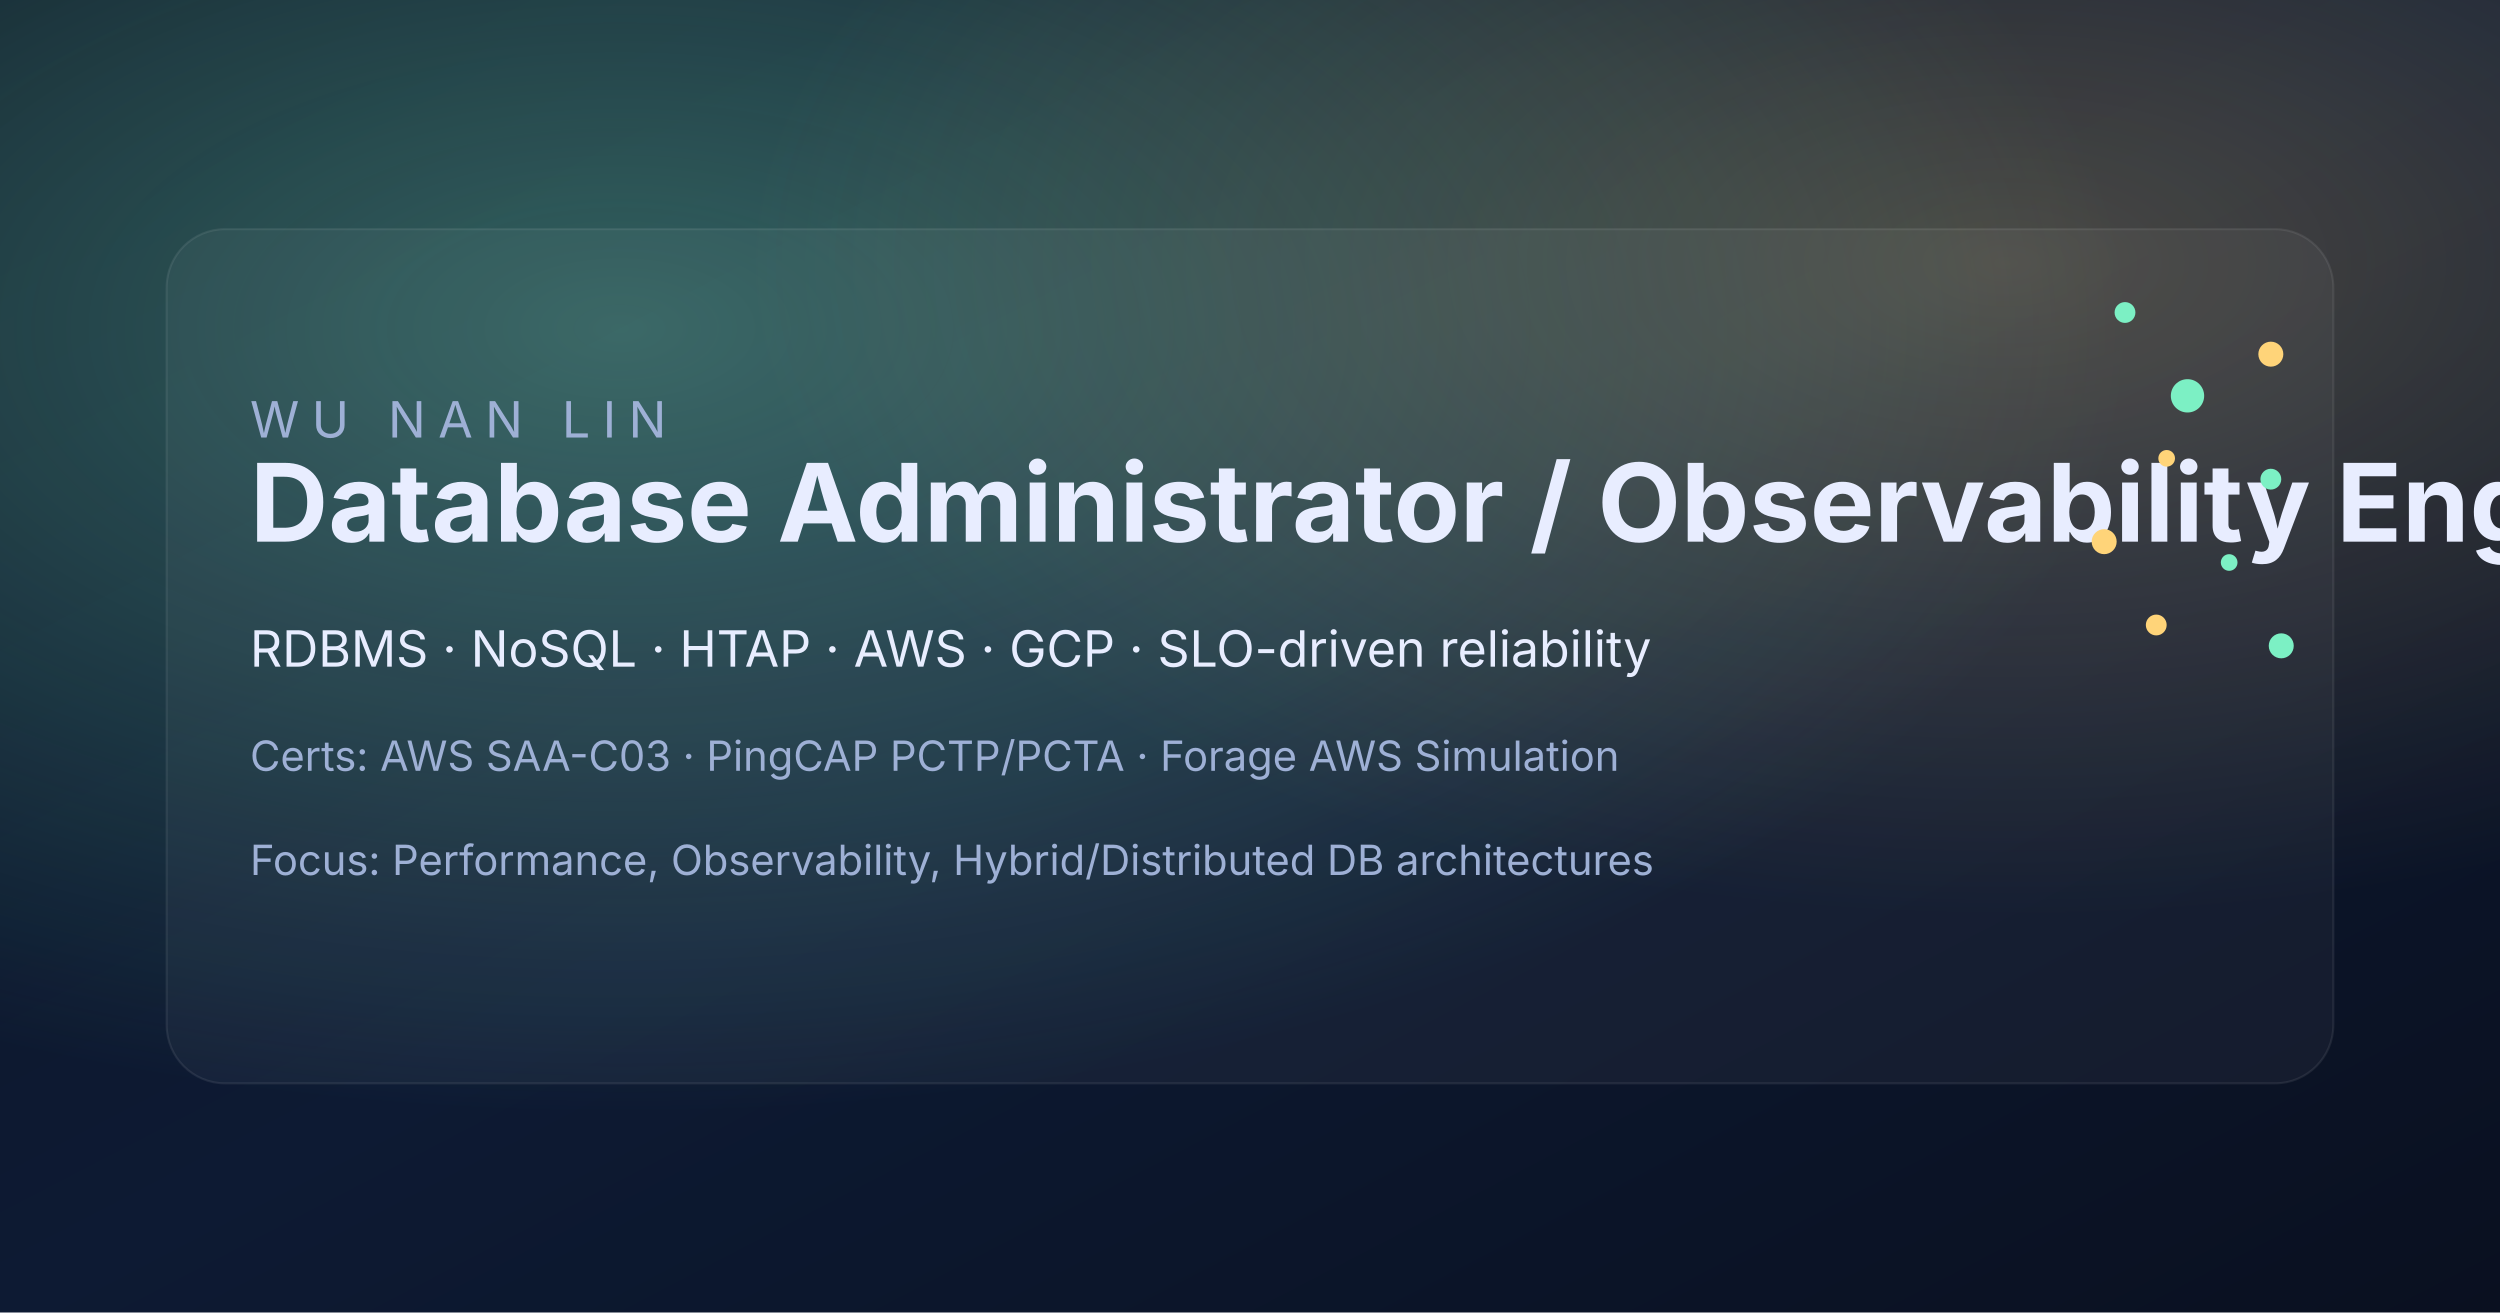
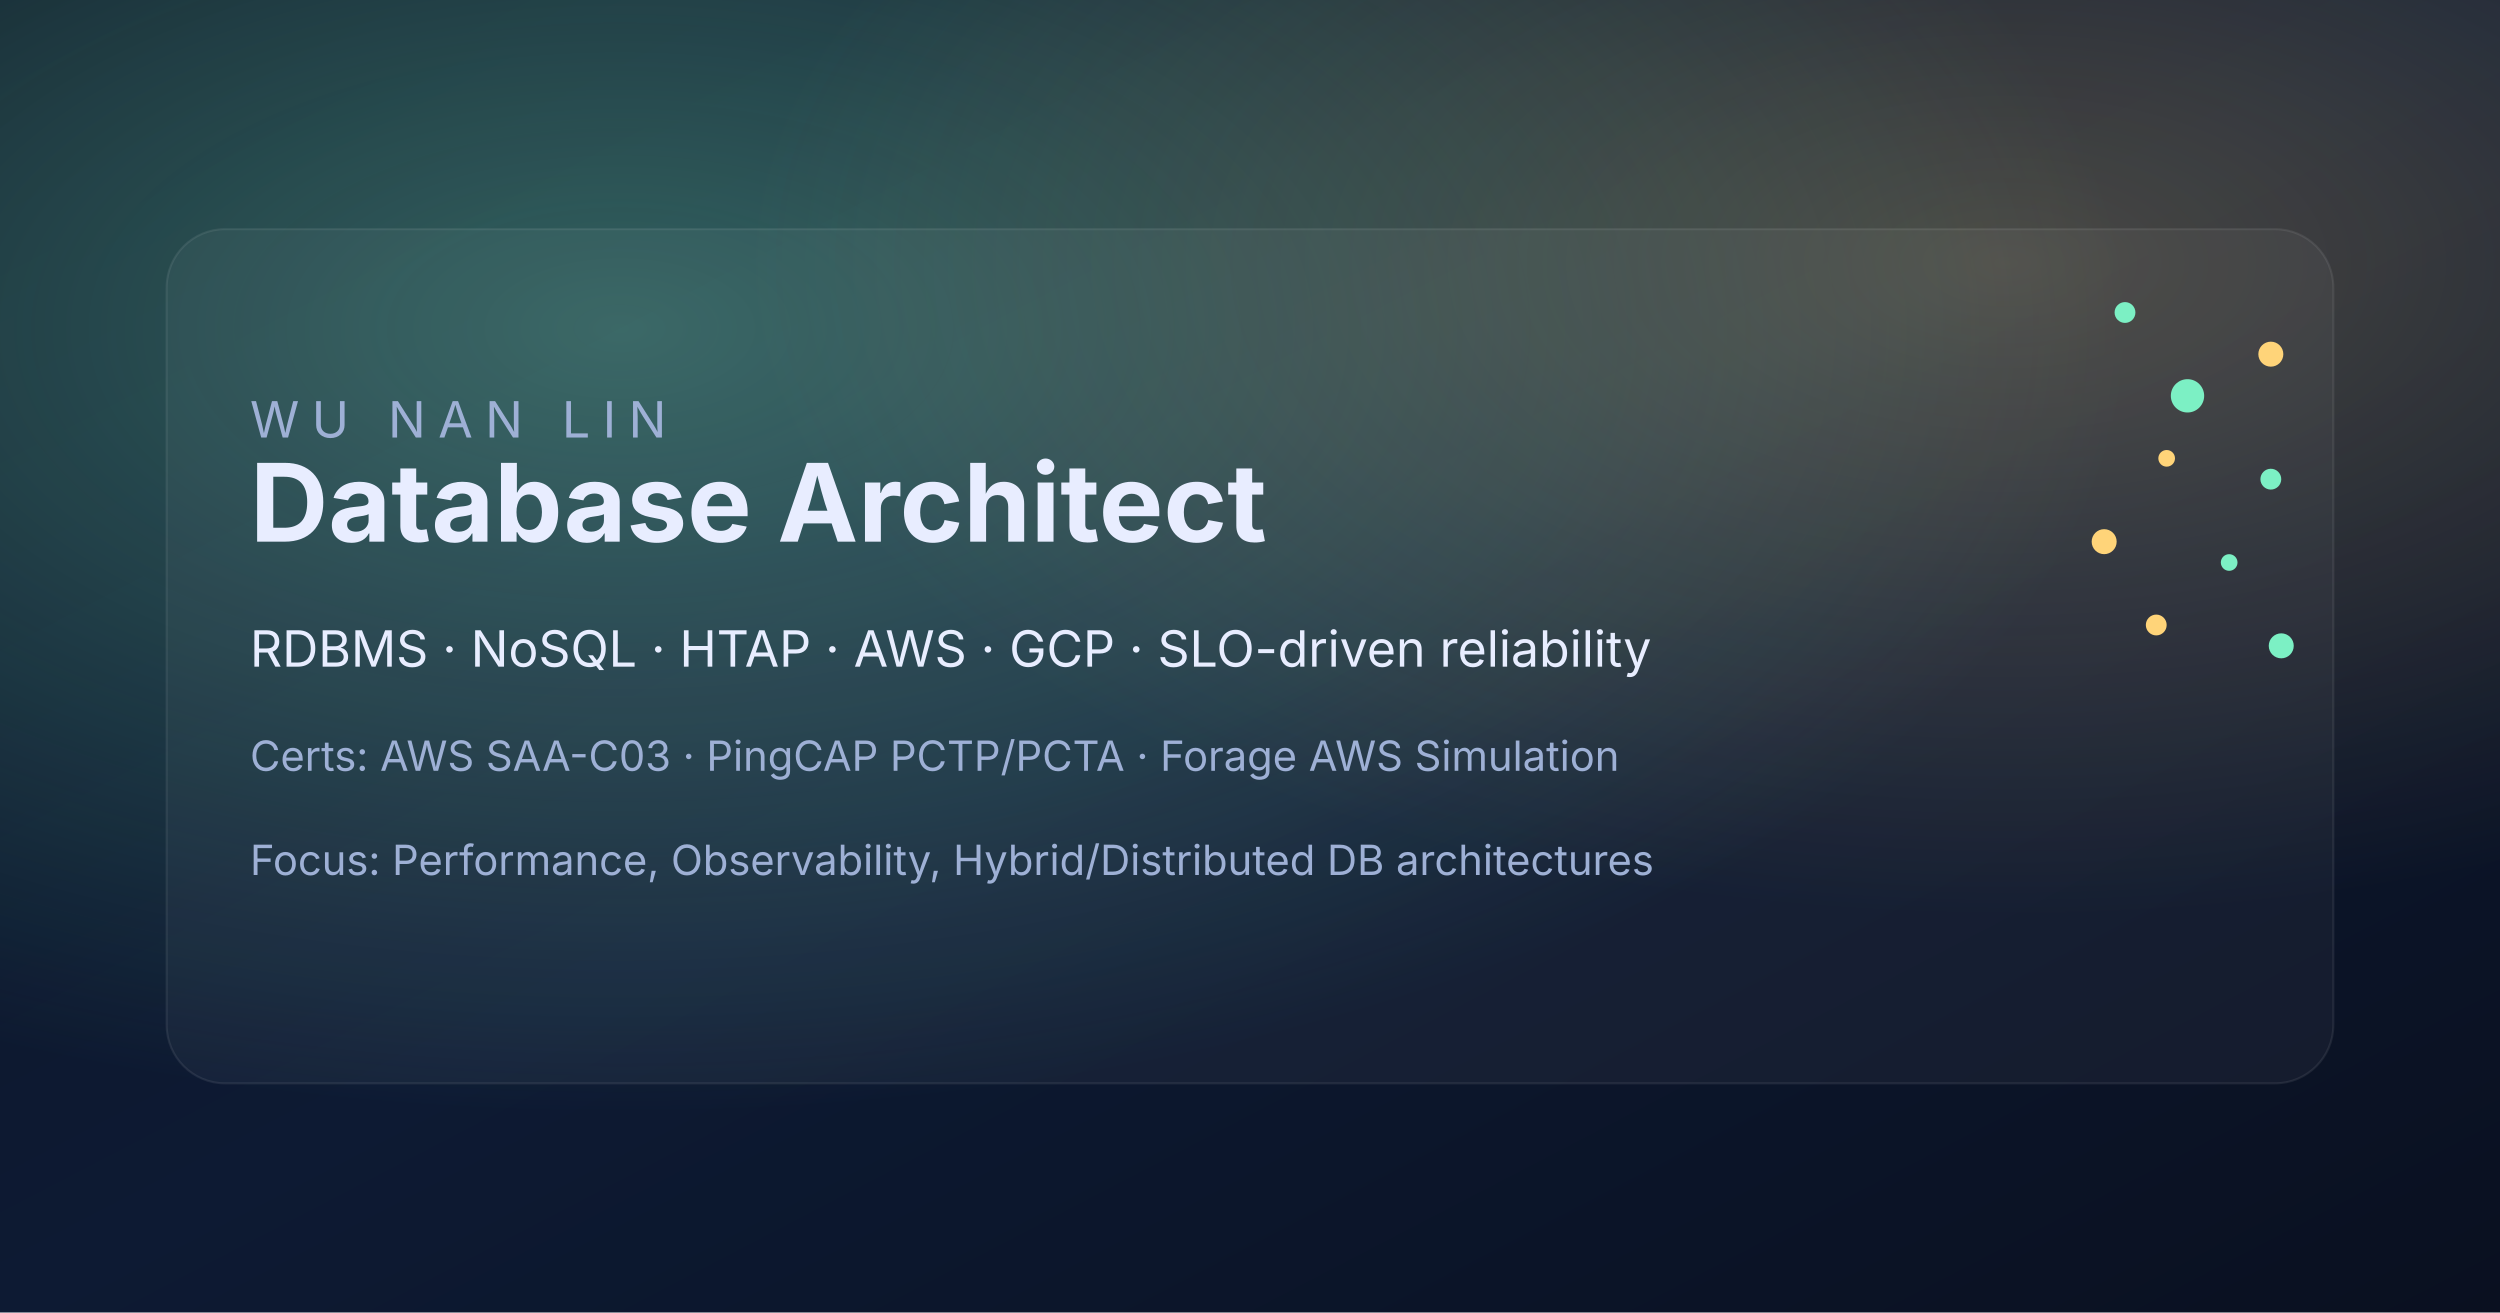
<svg xmlns="http://www.w3.org/2000/svg" width="1200" height="630" viewBox="0 0 1200 630" role="img" aria-label="Wu Nan Lin — Database Administrator and Observability Engineer">
  <defs>
    <linearGradient id="bg" x1="0%" y1="0%" x2="100%" y2="100%">
      <stop offset="0%" stop-color="#0b1324" />
      <stop offset="50%" stop-color="#0d1a33" />
      <stop offset="100%" stop-color="#0a1020" />
    </linearGradient>
    <radialGradient id="glow1" cx="25%" cy="25%" r="60%">
      <stop offset="0%" stop-color="rgba(124,240,196,0.35)" />
      <stop offset="100%" stop-color="rgba(124,240,196,0)" />
    </radialGradient>
    <radialGradient id="glow2" cx="80%" cy="20%" r="50%">
      <stop offset="0%" stop-color="rgba(255,212,121,0.25)" />
      <stop offset="100%" stop-color="rgba(255,212,121,0)" />
    </radialGradient>
  </defs>
  <rect width="1200" height="630" fill="url(#bg)" />
  <rect width="1200" height="630" fill="url(#glow1)" />
  <rect width="1200" height="630" fill="url(#glow2)" />
  <rect x="80" y="110" width="1040" height="410" rx="28" fill="rgba(255,255,255,0.04)" stroke="rgba(255,255,255,0.08)" />
  <text x="120" y="210" font-family="Space Grotesk, 'DM Sans', system-ui, -apple-system, sans-serif" font-size="24" letter-spacing="6" fill="#9eb0d5" text-anchor="start">WU NAN LIN</text>
-   <text x="120" y="260" font-family="Space Grotesk, 'DM Sans', system-ui, -apple-system, sans-serif" font-size="52" font-weight="700" fill="#e8edff" text-anchor="start">Database Administrator / Observability Engineer</text>
+   <text x="120" y="260" font-family="Space Grotesk, 'DM Sans', system-ui, -apple-system, sans-serif" font-size="52" font-weight="700" fill="#e8edff" text-anchor="start">Database Architect</text>
  <text x="120" y="320" font-family="Space Grotesk, 'DM Sans', system-ui, -apple-system, sans-serif" font-size="24" fill="#e8edff" text-anchor="start">RDBMS · NoSQL · HTAP · AWS · GCP · SLO-driven reliability</text>
  <text x="120" y="370" font-family="Space Grotesk, 'DM Sans', system-ui, -apple-system, sans-serif" font-size="20" fill="#9eb0d5" text-anchor="start">Certs: AWS SAA-C03 · PingCAP PCTP/PCTA · Forage AWS Simulation</text>
  <text x="120" y="420" font-family="Space Grotesk, 'DM Sans', system-ui, -apple-system, sans-serif" font-size="20" fill="#9eb0d5" text-anchor="start">Focus: Performance, Observability, Hybrid/Distributed DB architectures</text>
  <circle cx="1050" cy="190" r="8" fill="#7cf0c4" />
  <circle cx="1090" cy="170" r="6" fill="#ffd479" />
  <circle cx="1020" cy="150" r="5" fill="#7cf0c4" />
  <circle cx="1040" cy="220" r="4" fill="#ffd479" />
  <circle cx="1090" cy="230" r="5" fill="#7cf0c4" />
  <circle cx="1010" cy="260" r="6" fill="#ffd479" />
  <circle cx="1070" cy="270" r="4" fill="#7cf0c4" />
  <circle cx="1035" cy="300" r="5" fill="#ffd479" />
  <circle cx="1095" cy="310" r="6" fill="#7cf0c4" />
</svg>
